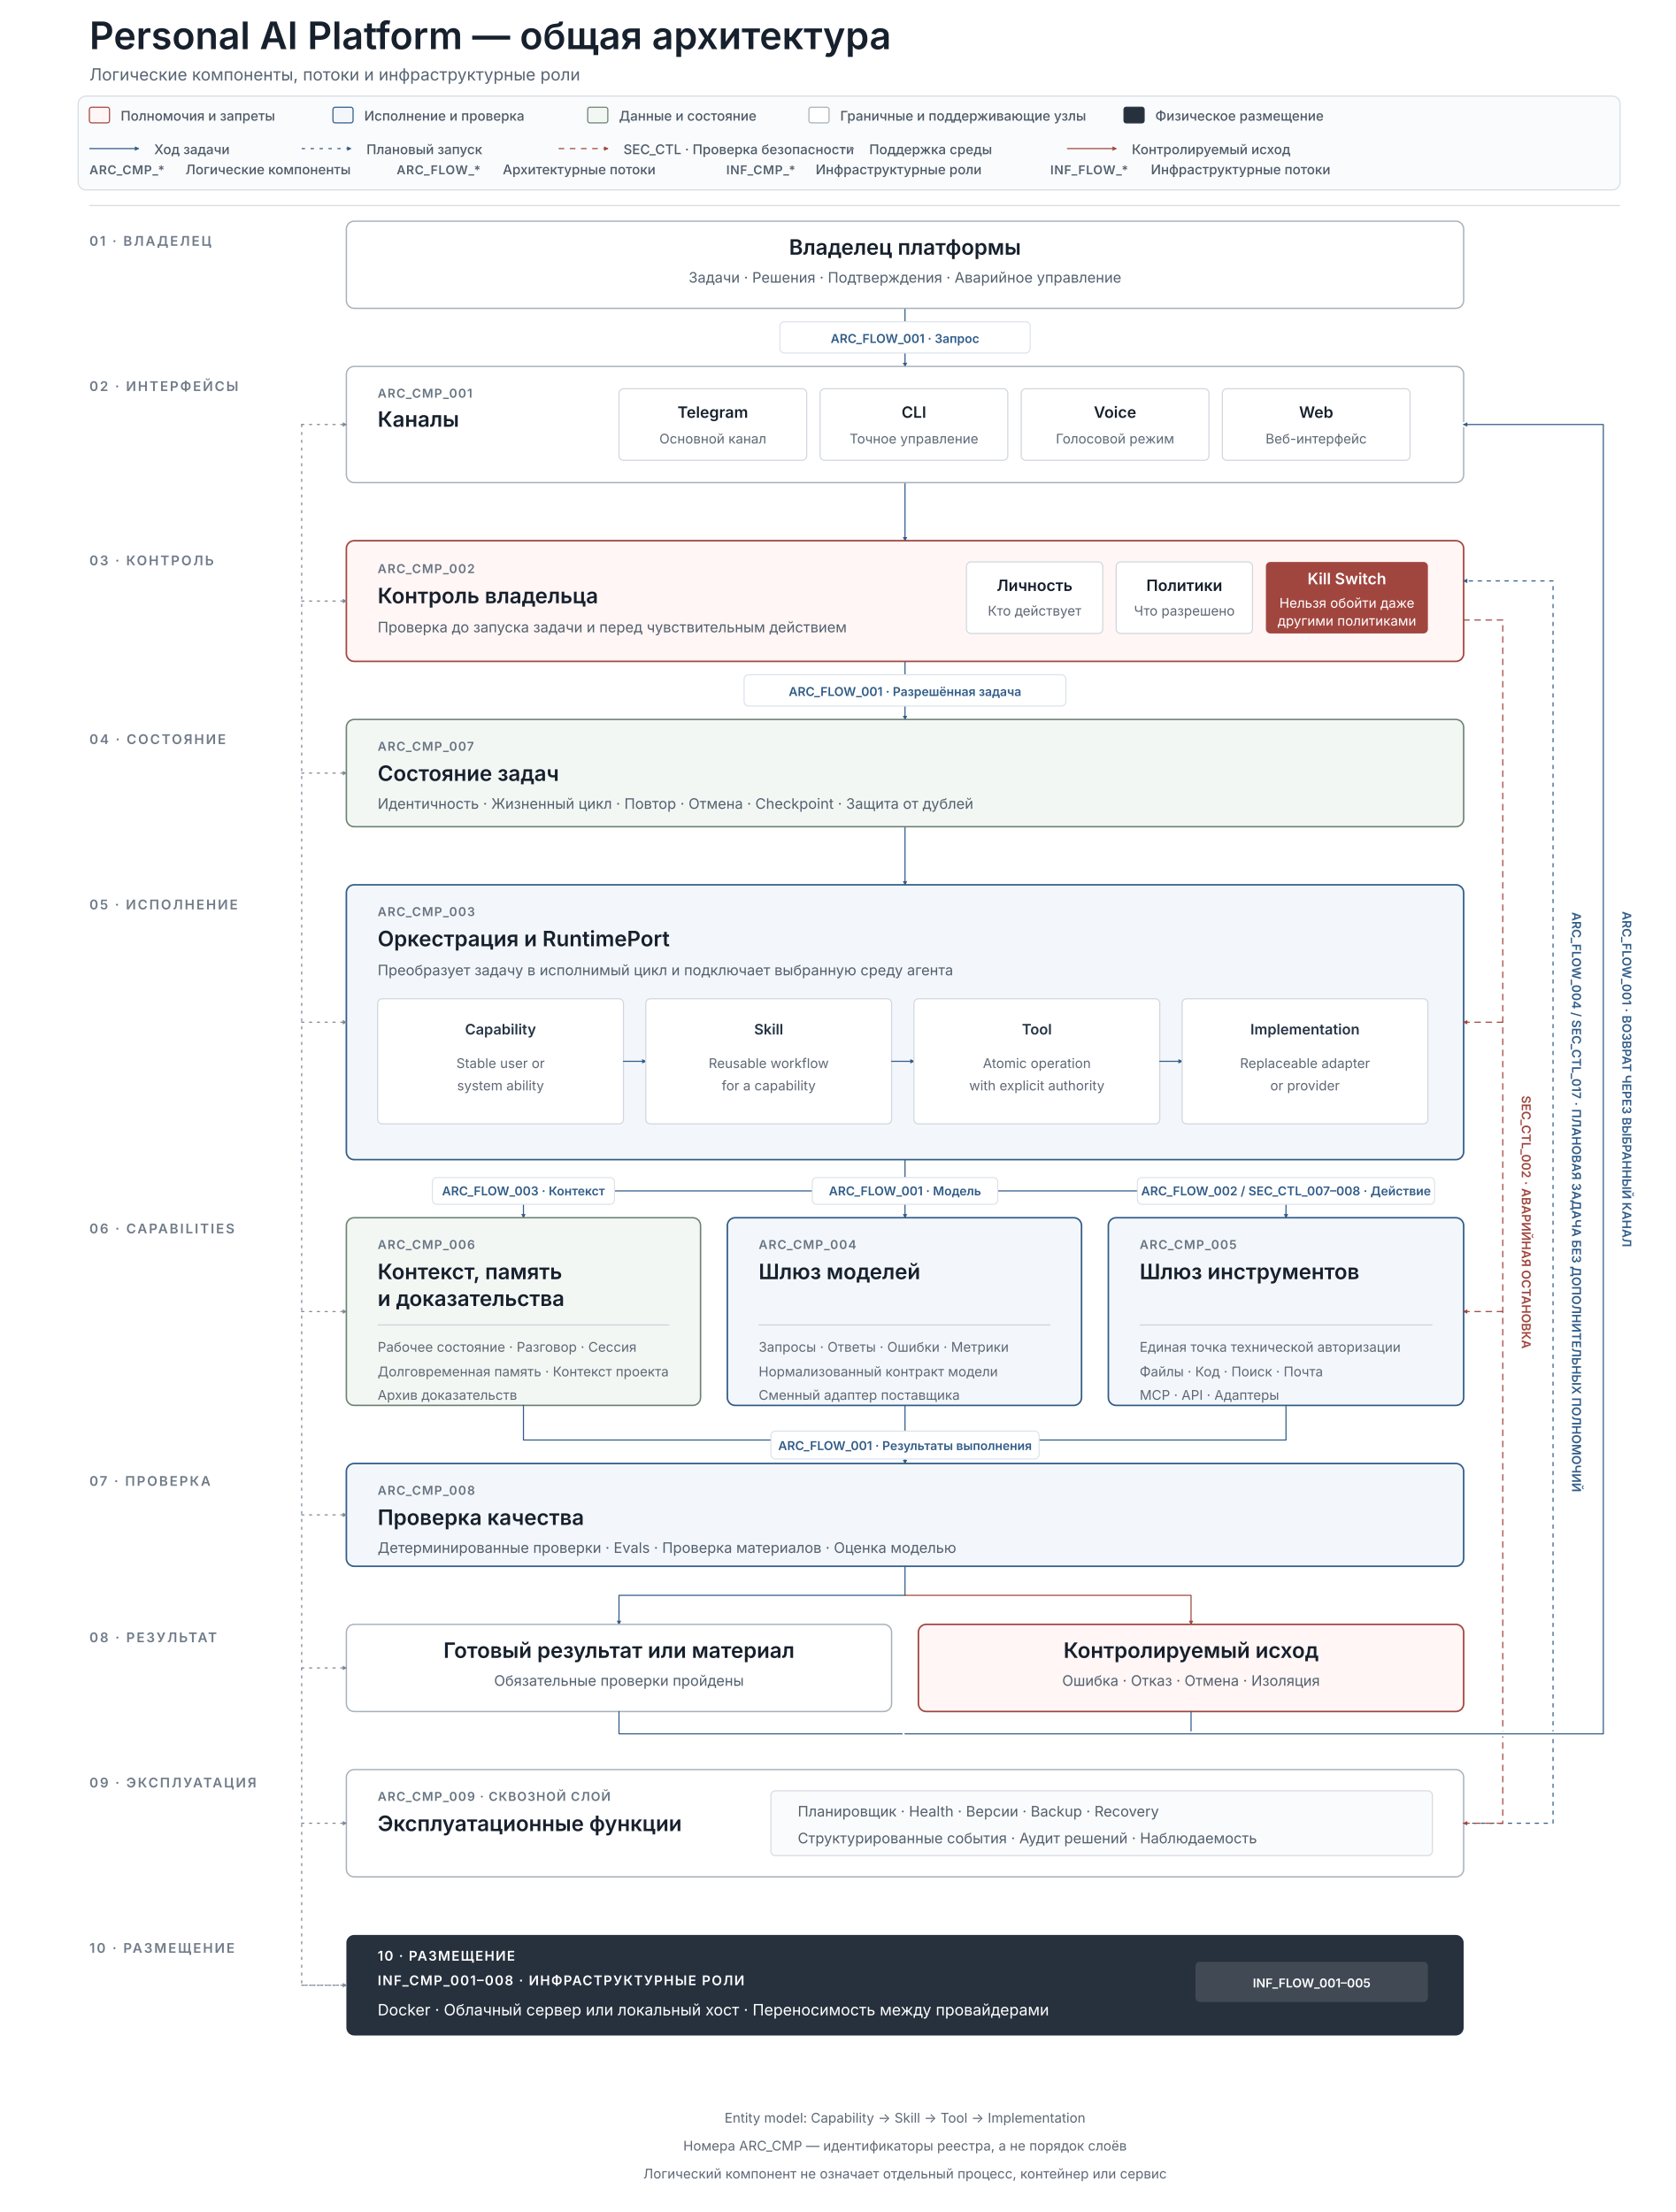
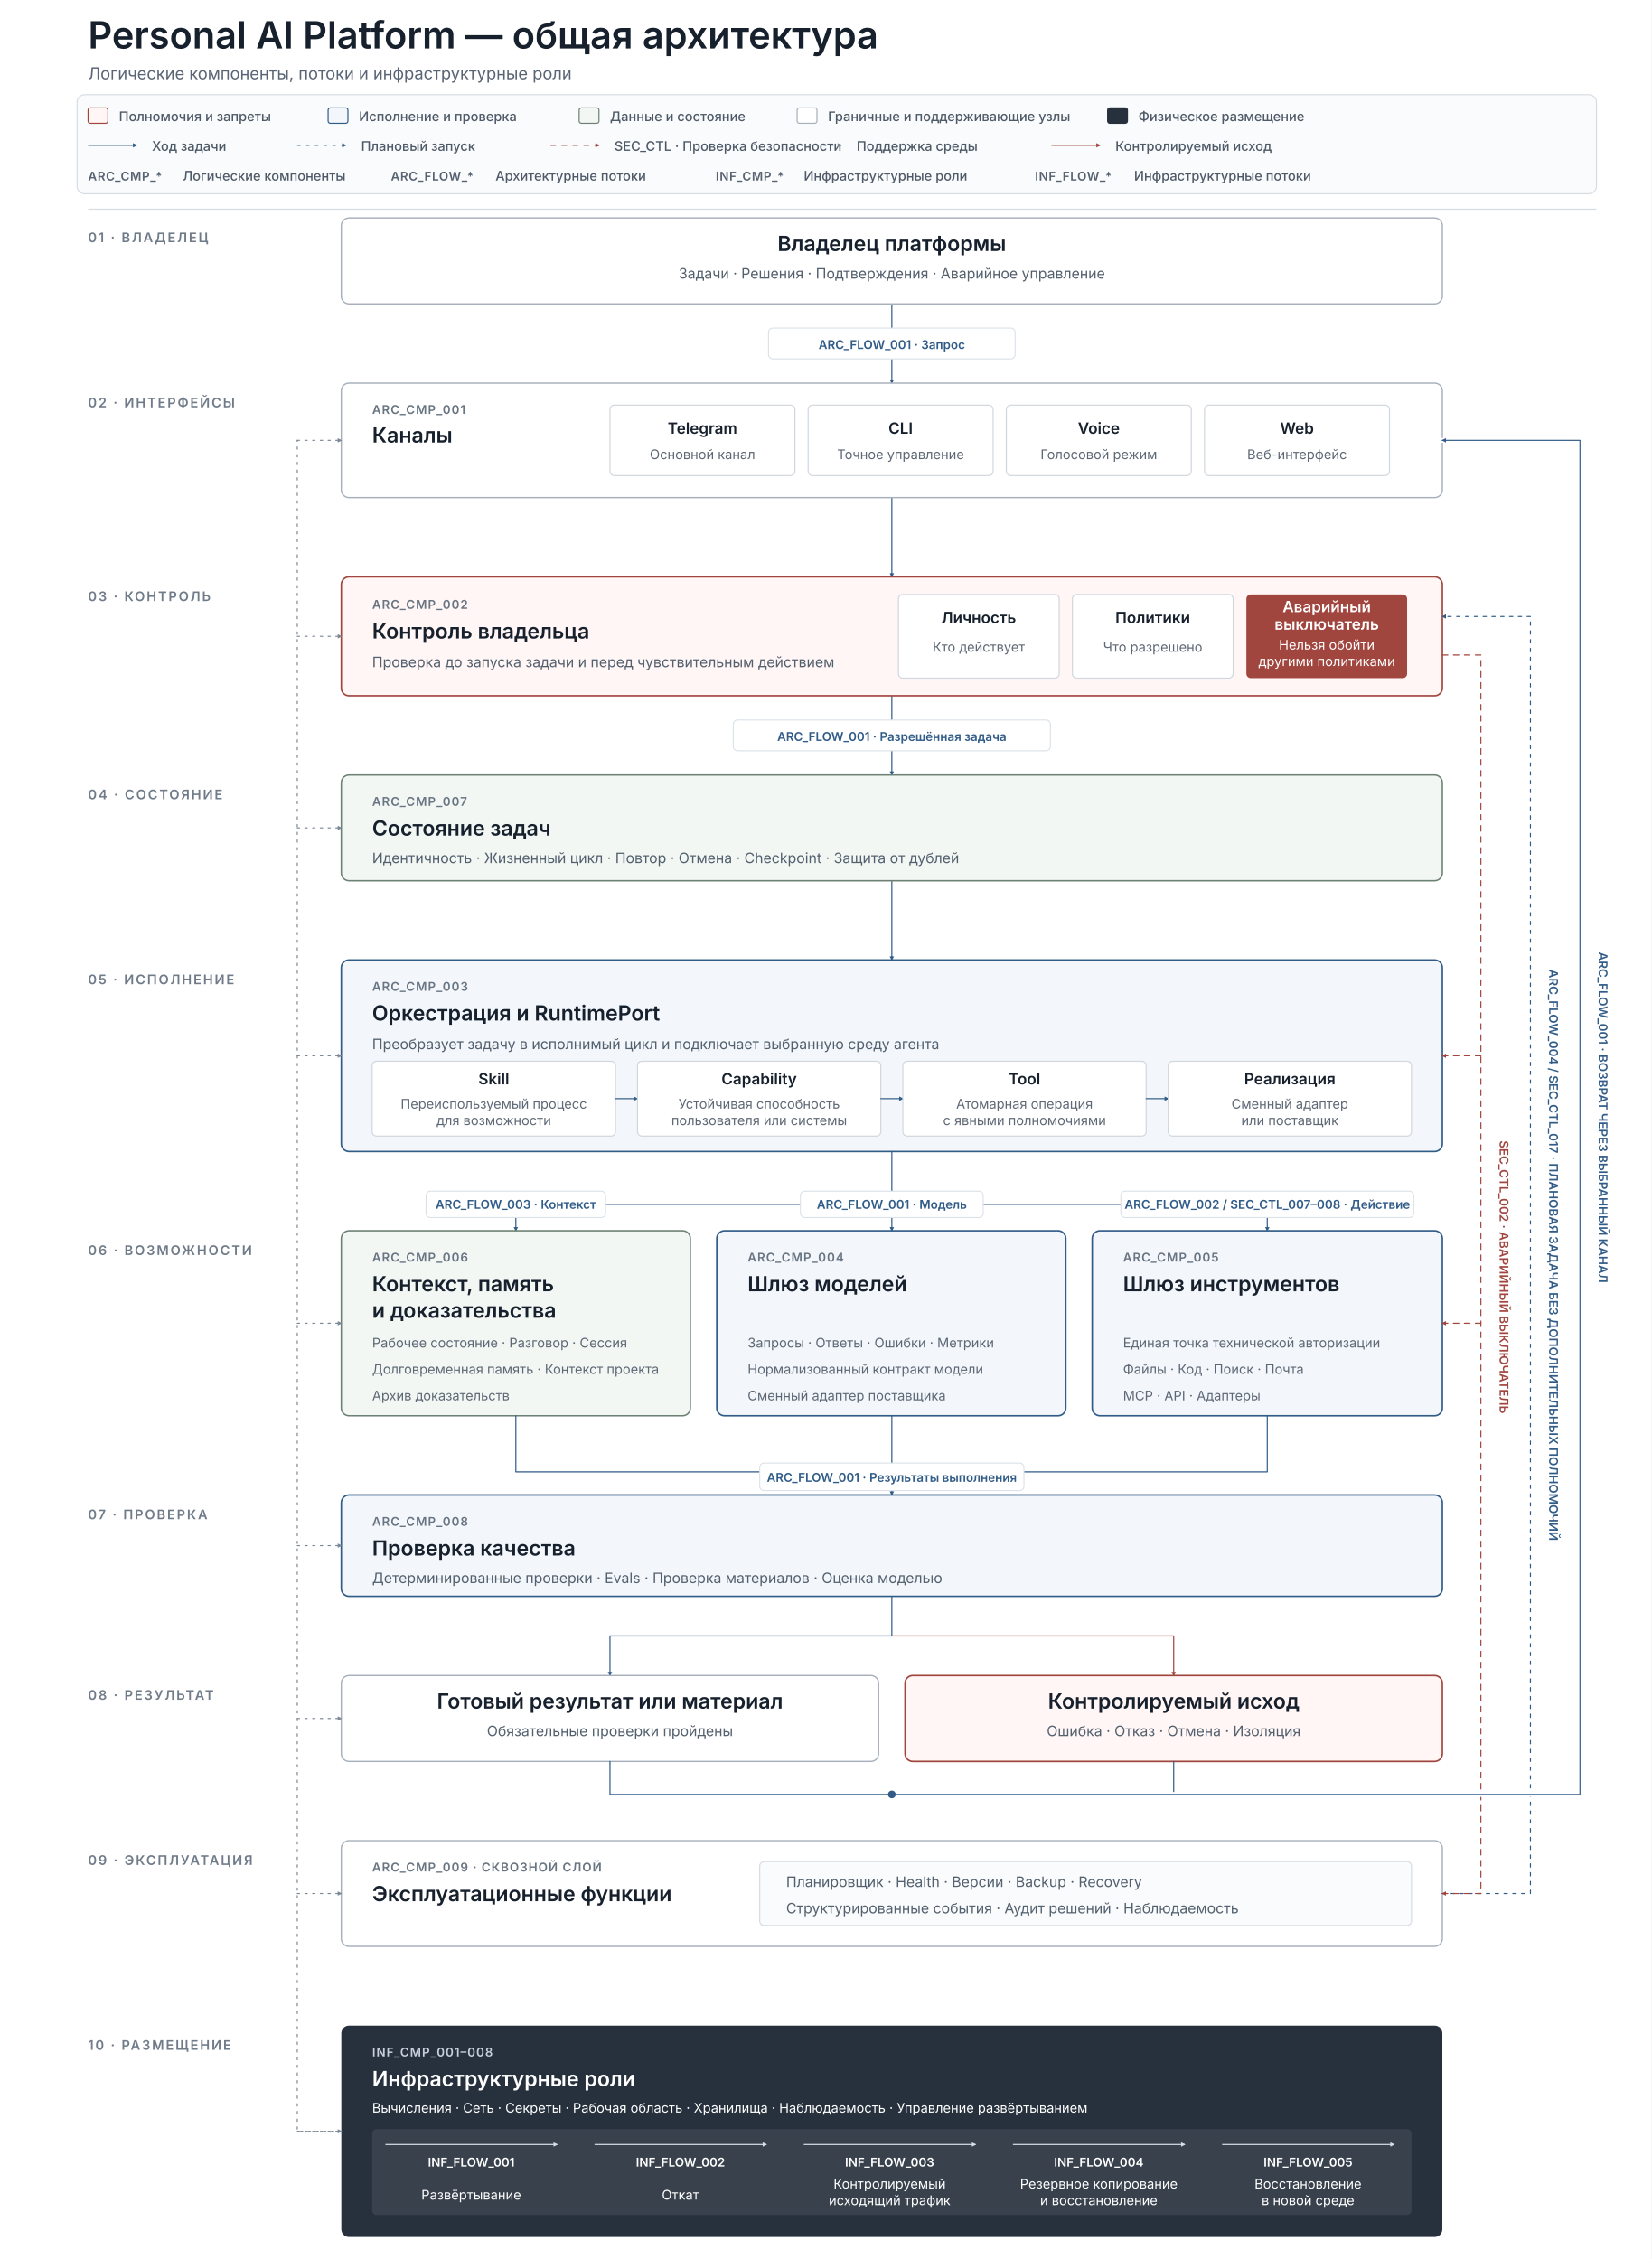
- <svg xmlns="http://www.w3.org/2000/svg" width="1500" height="1980" viewBox="0 0 1500 1980" role="img" aria-labelledby="title desc">
+ <svg xmlns="http://www.w3.org/2000/svg" width="1500" height="2052" viewBox="0 0 1500 2052" role="img" aria-labelledby="title desc">
  <defs>
    <marker id="arrow-main" viewBox="0 0 10 10" refX="8.2" refY="5" markerWidth="4" markerHeight="4" orient="auto-start-reverse">
      <path d="M0 0L10 5L0 10Z" fill="#315C88" />
    </marker>
    <marker id="arrow-control" viewBox="0 0 10 10" refX="8.2" refY="5" markerWidth="4" markerHeight="4" orient="auto-start-reverse">
      <path d="M0 0L10 5L0 10Z" fill="#A1463F" />
    </marker>
    <marker id="arrow-support" viewBox="0 0 10 10" refX="8.2" refY="5" markerWidth="4" markerHeight="4" orient="auto-start-reverse">
      <path d="M0 0L10 5L0 10Z" fill="#7D8895" />
+     </marker>
+     <marker id="arrow-infra" viewBox="0 0 10 10" refX="8.2" refY="5" markerWidth="4" markerHeight="4" orient="auto-start-reverse">
+       <path d="M0 0L10 5L0 10Z" fill="#D6DEE7" />
    </marker>
    <style>
      text { font-family: Inter, "Segoe UI", Arial, sans-serif; fill: #17202D; }
      .title { font-size: 34px; font-weight: 600; }
      .subtitle { font-size: 15px; font-weight: 400; fill: #596574; }
      .legend { font-size: 12px; font-weight: 500; fill: #4E5A68; }
      .legend-id { font-size: 11px; font-weight: 600; letter-spacing: 0.5px; fill: #566271; }
      .layer-no { font-size: 12px; font-weight: 600; letter-spacing: 1.5px; fill: #707B89; }
      .component-id { font-size: 11px; font-weight: 600; letter-spacing: 0.8px; fill: #687482; }
      .component-title { font-size: 19px; font-weight: 600; }
      .component-text { font-size: 13px; font-weight: 400; fill: #53606E; }
      .small-title { font-size: 14px; font-weight: 600; }
      .small-text { font-size: 12px; font-weight: 400; fill: #5E6875; }
      .entity-text { font-size: 13px; font-weight: 600; fill: #263445; }
      .note-text { font-size: 13px; font-weight: 400; fill: #53606E; }
      .flow-text { font-size: 11px; font-weight: 600; fill: #315C88; }
      .control-flow-text { font-size: 11px; font-weight: 600; fill: #A1463F; }
      .inverse-title { font-size: 14px; font-weight: 600; fill: #FFFFFF; }
      .inverse-text { font-size: 12px; font-weight: 400; fill: #FFFFFF; }
      .infra-title { font-size: 12px; font-weight: 600; letter-spacing: 1px; fill: #FFFFFF; }
      .infra-text { font-size: 14px; font-weight: 400; fill: #FFFFFF; }
      .infra-chip { font-size: 11px; font-weight: 600; fill: #FFFFFF; }
+       .infra-component-id { font-size: 11px; font-weight: 600; letter-spacing: 0.8px; fill: #C8D1DB; }
+       .infra-component-title { font-size: 19px; font-weight: 600; fill: #FFFFFF; }
+       .infra-small-text { font-size: 12px; font-weight: 400; fill: #FFFFFF; }
      .main-line { fill: none; stroke: #315C88; stroke-width: 1; stroke-linecap: round; stroke-linejoin: round; marker-end: url(#arrow-main); }
      .branch-line { fill: none; stroke: #315C88; stroke-width: 1; stroke-linecap: round; stroke-linejoin: round; marker-end: url(#arrow-main); }
      .bus-line { fill: none; stroke: #315C88; stroke-width: 1; stroke-linecap: round; stroke-linejoin: round; }
      .control-line { fill: none; stroke: #A1463F; stroke-width: 1; stroke-dasharray: 5 5; stroke-linecap: round; stroke-linejoin: round; marker-end: url(#arrow-control); }
      .control-rail { fill: none; stroke: #A1463F; stroke-width: 1; stroke-dasharray: 5 5; stroke-linecap: round; stroke-linejoin: round; }
      .failure-line { fill: none; stroke: #A1463F; stroke-width: 1; stroke-linecap: round; stroke-linejoin: round; marker-end: url(#arrow-control); }
      .scheduled-line { fill: none; stroke: #315C88; stroke-width: 1; stroke-dasharray: 3 5; stroke-linecap: round; stroke-linejoin: round; marker-end: url(#arrow-main); }
      .support-line { fill: none; stroke: #7D8895; stroke-width: 1; stroke-dasharray: 2 5; stroke-linecap: round; stroke-linejoin: round; marker-end: url(#arrow-support); }
      .support-rail { fill: none; stroke: #7D8895; stroke-width: 1; stroke-dasharray: 2 5; stroke-linecap: round; stroke-linejoin: round; }
      .neutral-card { fill: #FFFFFF; stroke: #A7B0BB; stroke-width: 1.2; }
      .control-card { fill: #FFF6F5; stroke: #A1463F; stroke-width: 1.4; }
      .execution-card { fill: #F3F7FB; stroke: #315C88; stroke-width: 1.4; }
      .data-card { fill: #F3F7F4; stroke: #6C8173; stroke-width: 1.3; }
      .label-box { fill: #FFFFFF; stroke: #D1D7DE; stroke-width: 1; }
      .inner-card { fill: #FFFFFF; stroke: #D1D7DE; stroke-width: 1; }
      .detail-panel { fill: #FAFBFC; stroke: #D7DCE2; stroke-width: 1; }
      .flow-label { fill: #FFFFFF; stroke: #D9E1E8; stroke-width: 0.9; }
    </style>
  </defs>
-   <rect width="1500" height="1980" fill="#FFFFFF" />
+   <rect width="1500" height="2052" fill="#FFFFFF" />
  <text x="80" y="44" class="title">Personal AI Platform — общая архитектура</text>
  <text x="80" y="72" class="subtitle">Логические компоненты, потоки и инфраструктурные роли</text>
-   <rect x="70" y="86" width="1380" height="84" rx="7" fill="#FAFBFC" stroke="#D7DCE2" stroke-width="1" />
-   <g transform="translate(80 96)">
+   <rect x="70" y="86" width="1380" height="90" rx="7" fill="#FAFBFC" stroke="#D7DCE2" stroke-width="1" />
+   <g transform="translate(80 98)">
    <rect x="0" y="0" width="18" height="14" rx="2" fill="#FFF6F5" stroke="#A1463F" />
    <text x="28" y="12" class="legend">Полномочия и запреты</text>
    <rect x="218" y="0" width="18" height="14" rx="2" fill="#F3F7FB" stroke="#315C88" />
    <text x="246" y="12" class="legend">Исполнение и проверка</text>
    <rect x="446" y="0" width="18" height="14" rx="2" fill="#F3F7F4" stroke="#6C8173" />
    <text x="474" y="12" class="legend">Данные и состояние</text>
    <rect x="644" y="0" width="18" height="14" rx="2" fill="#FFFFFF" stroke="#A7B0BB" />
    <text x="672" y="12" class="legend">Граничные и поддерживающие узлы</text>
    <rect x="926" y="0" width="18" height="14" rx="2" fill="#27313D" stroke="#27313D" />
    <text x="954" y="12" class="legend">Физическое размещение</text>
  </g>
-   <g transform="translate(80 126)">
+   <g transform="translate(80 125)">
    <line x1="0" y1="7" x2="44" y2="7" stroke="#315C88" stroke-width="1" marker-end="url(#arrow-main)" />
    <text x="58" y="12" class="legend">Ход задачи</text>
    <line x1="190" y1="7" x2="234" y2="7" stroke="#315C88" stroke-width="1" stroke-dasharray="3 5" marker-end="url(#arrow-main)" />
    <text x="248" y="12" class="legend">Плановый запуск</text>
    <line x1="420" y1="7" x2="464" y2="7" stroke="#A1463F" stroke-width="1" stroke-dasharray="5 5" marker-end="url(#arrow-control)" />
    <text x="478" y="12" class="legend">SEC_CTL · Проверка безопасности</text>
    <line x1="640" y1="7" x2="684" y2="7" stroke="#7D8895" stroke-width="1" stroke-dasharray="2 5" marker-end="url(#arrow-support)" />
    <text x="698" y="12" class="legend">Поддержка среды</text>
    <line x1="875" y1="7" x2="919" y2="7" stroke="#A1463F" stroke-width="1" marker-end="url(#arrow-control)" />
    <text x="933" y="12" class="legend">Контролируемый исход</text>
  </g>
-   <g transform="translate(80 156)">
-     <text x="0" y="0" class="legend-id">ARC_CMP_*</text>
-     <text x="86" y="0" class="legend">Логические компоненты</text>
-     <text x="275" y="0" class="legend-id">ARC_FLOW_*</text>
-     <text x="370" y="0" class="legend">Архитектурные потоки</text>
-     <text x="570" y="0" class="legend-id">INF_CMP_*</text>
-     <text x="650" y="0" class="legend">Инфраструктурные роли</text>
-     <text x="860" y="0" class="legend-id">INF_FLOW_*</text>
-     <text x="950" y="0" class="legend">Инфраструктурные потоки</text>
-   </g>
-   <line x1="80" y1="184" x2="1450" y2="184" stroke="#D7DCE2" />
+   <g transform="translate(80 152)">
+     <text x="0" y="12" class="legend-id">ARC_CMP_*</text>
+     <text x="86" y="12" class="legend">Логические компоненты</text>
+     <text x="275" y="12" class="legend-id">ARC_FLOW_*</text>
+     <text x="370" y="12" class="legend">Архитектурные потоки</text>
+     <text x="570" y="12" class="legend-id">INF_CMP_*</text>
+     <text x="650" y="12" class="legend">Инфраструктурные роли</text>
+     <text x="860" y="12" class="legend-id">INF_FLOW_*</text>
+     <text x="950" y="12" class="legend">Инфраструктурные потоки</text>
+   </g>
+   <line x1="80" y1="190" x2="1450" y2="190" stroke="#D7DCE2" />
  <g>
    <text x="80" y="220" class="layer-no">01 · ВЛАДЕЛЕЦ</text>
-     <text x="80" y="350" class="layer-no">02 · ИНТЕРФЕЙСЫ</text>
-     <text x="80" y="506" class="layer-no">03 · КОНТРОЛЬ</text>
-     <text x="80" y="666" class="layer-no">04 · СОСТОЯНИЕ</text>
-     <text x="80" y="814" class="layer-no">05 · ИСПОЛНЕНИЕ</text>
-     <text x="80" y="1104" class="layer-no">06 · CAPABILITIES</text>
-     <text x="80" y="1330" class="layer-no">07 · ПРОВЕРКА</text>
-     <text x="80" y="1470" class="layer-no">08 · РЕЗУЛЬТАТ</text>
-     <text x="80" y="1600" class="layer-no">09 · ЭКСПЛУАТАЦИЯ</text>
-     <text x="80" y="1748" class="layer-no">10 · РАЗМЕЩЕНИЕ</text>
-   </g>
-   <path class="main-line" d="M810 276V328" />
-   <path class="main-line" d="M810 432V484" />
-   <path class="main-line" d="M810 592V644" />
-   <path class="main-line" d="M810 740V792" />
+     <text x="80" y="370" class="layer-no">02 · ИНТЕРФЕЙСЫ</text>
+     <text x="80" y="546" class="layer-no">03 · КОНТРОЛЬ</text>
+     <text x="80" y="726" class="layer-no">04 · СОСТОЯНИЕ</text>
+     <text x="80" y="894" class="layer-no">05 · ИСПОЛНЕНИЕ</text>
+     <text x="80" y="1140" class="layer-no">06 · ВОЗМОЖНОСТИ</text>
+     <text x="80" y="1380" class="layer-no">07 · ПРОВЕРКА</text>
+     <text x="80" y="1544" class="layer-no">08 · РЕЗУЛЬТАТ</text>
+     <text x="80" y="1694" class="layer-no">09 · ЭКСПЛУАТАЦИЯ</text>
+     <text x="80" y="1862" class="layer-no">10 · РАЗМЕЩЕНИЕ</text>
+   </g>
+   <path class="main-line" d="M810 276V348" />
+   <path class="main-line" d="M810 452V524" />
+   <path class="main-line" d="M810 632V704" />
+   <path class="main-line" d="M810 800V872" />
  <g>
    <rect x="310" y="198" width="1000" height="78" rx="7" class="neutral-card" />
    <text x="810" y="228" class="component-title" text-anchor="middle">Владелец платформы</text>
    <text x="810" y="253" class="component-text" text-anchor="middle">Задачи · Решения · Подтверждения · Аварийное управление</text>
  </g>
-   <g>
+   <g transform="translate(0 20)">
    <rect x="310" y="328" width="1000" height="104" rx="7" class="neutral-card" />
    <text x="338" y="356" class="component-id">ARC_CMP_001</text>
    <text x="338" y="382" class="component-title">Каналы</text>
    <rect x="554" y="348" width="168" height="64" rx="4" class="inner-card" />
    <rect x="734" y="348" width="168" height="64" rx="4" class="inner-card" />
    <rect x="914" y="348" width="168" height="64" rx="4" class="inner-card" />
    <rect x="1094" y="348" width="168" height="64" rx="4" class="inner-card" />
    <text x="638" y="374" class="small-title" text-anchor="middle">Telegram</text>
    <text x="638" y="397" class="small-text" text-anchor="middle">Основной канал</text>
    <text x="818" y="374" class="small-title" text-anchor="middle">CLI</text>
    <text x="818" y="397" class="small-text" text-anchor="middle">Точное управление</text>
    <text x="998" y="374" class="small-title" text-anchor="middle">Voice</text>
    <text x="998" y="397" class="small-text" text-anchor="middle">Голосовой режим</text>
    <text x="1178" y="374" class="small-title" text-anchor="middle">Web</text>
    <text x="1178" y="397" class="small-text" text-anchor="middle">Веб-интерфейс</text>
  </g>
-   <g>
+   <g transform="translate(0 40)">
    <rect x="310" y="484" width="1000" height="108" rx="7" class="control-card" />
    <text x="338" y="513" class="component-id">ARC_CMP_002</text>
    <text x="338" y="540" class="component-title">Контроль владельца</text>
    <text x="338" y="566" class="component-text">Проверка до запуска задачи и перед чувствительным действием</text>
-     <rect x="865" y="503" width="122" height="64" rx="4" class="inner-card" />
-     <text x="926" y="529" class="small-title" text-anchor="middle">Личность</text>
-     <text x="926" y="551" class="small-text" text-anchor="middle">Кто действует</text>
-     <rect x="999" y="503" width="122" height="64" rx="4" class="inner-card" />
-     <text x="1060" y="529" class="small-title" text-anchor="middle">Политики</text>
-     <text x="1060" y="551" class="small-text" text-anchor="middle">Что разрешено</text>
-     <rect x="1133" y="503" width="145" height="64" rx="4" fill="#A1463F" />
-     <text x="1205.5" y="523" class="inverse-title" text-anchor="middle">Kill Switch</text>
-     <text x="1205.5" y="544" class="inverse-text" text-anchor="middle">Нельзя обойти даже</text>
-     <text x="1205.5" y="560" class="inverse-text" text-anchor="middle">другими политиками</text>
-   </g>
-   <g>
+     <rect x="816" y="500" width="146" height="76" rx="4" class="inner-card" />
+     <text x="889" y="526" class="small-title" text-anchor="middle">Личность</text>
+     <text x="889" y="552" class="small-text" text-anchor="middle">Кто действует</text>
+     <rect x="974" y="500" width="146" height="76" rx="4" class="inner-card" />
+     <text x="1047" y="526" class="small-title" text-anchor="middle">Политики</text>
+     <text x="1047" y="552" class="small-text" text-anchor="middle">Что разрешено</text>
+     <rect x="1132" y="500" width="146" height="76" rx="4" fill="#A1463F" />
+     <text x="1205" y="516" class="inverse-title" text-anchor="middle">Аварийный</text>
+     <text x="1205" y="532" class="inverse-title" text-anchor="middle">выключатель</text>
+     <text x="1205" y="550" class="inverse-text" text-anchor="middle">Нельзя обойти</text>
+     <text x="1205" y="565" class="inverse-text" text-anchor="middle">другими политиками</text>
+   </g>
+   <g transform="translate(0 60)">
    <rect x="310" y="644" width="1000" height="96" rx="7" class="data-card" />
    <text x="338" y="672" class="component-id">ARC_CMP_007</text>
    <text x="338" y="699" class="component-title">Состояние задач</text>
    <text x="338" y="724" class="component-text">Идентичность · Жизненный цикл · Повтор · Отмена · Checkpoint · Защита от дублей</text>
  </g>
-   <g>
-     <rect x="310" y="792" width="1000" height="246" rx="7" class="execution-card" />
+   <g transform="translate(0 80)">
+     <rect x="310" y="792" width="1000" height="174" rx="7" class="execution-card" />
    <text x="338" y="820" class="component-id">ARC_CMP_003</text>
    <text x="338" y="847" class="component-title">Оркестрация и RuntimePort</text>
    <text x="338" y="873" class="component-text">Преобразует задачу в исполнимый цикл и подключает выбранную среду агента</text>
-     <rect x="338" y="894" width="220" height="112" rx="4" class="inner-card" />
-     <text x="448" y="926" class="entity-text" text-anchor="middle">Capability</text>
-     <text x="448" y="956" class="small-text" text-anchor="middle">Stable user or</text>
-     <text x="448" y="976" class="small-text" text-anchor="middle">system ability</text>
-     <path class="branch-line" d="M558 950H578" />
-     <rect x="578" y="894" width="220" height="112" rx="4" class="inner-card" />
-     <text x="688" y="926" class="entity-text" text-anchor="middle">Skill</text>
-     <text x="688" y="956" class="small-text" text-anchor="middle">Reusable workflow</text>
-     <text x="688" y="976" class="small-text" text-anchor="middle">for a capability</text>
-     <path class="branch-line" d="M798 950H818" />
-     <rect x="818" y="894" width="220" height="112" rx="4" class="inner-card" />
-     <text x="928" y="926" class="entity-text" text-anchor="middle">Tool</text>
-     <text x="928" y="956" class="small-text" text-anchor="middle">Atomic operation</text>
-     <text x="928" y="976" class="small-text" text-anchor="middle">with explicit authority</text>
-     <path class="branch-line" d="M1038 950H1058" />
-     <rect x="1058" y="894" width="220" height="112" rx="4" class="inner-card" />
-     <text x="1168" y="926" class="entity-text" text-anchor="middle">Implementation</text>
-     <text x="1168" y="956" class="small-text" text-anchor="middle">Replaceable adapter</text>
-     <text x="1168" y="976" class="small-text" text-anchor="middle">or provider</text>
-   </g>
-   <g transform="translate(0 122)">
-     <path class="bus-line" d="M810 916V944H468.5M810 944H1151" />
+     <rect x="338" y="884" width="221" height="68" rx="4" class="inner-card" />
+     <text x="448.5" y="905" class="small-title" text-anchor="middle">Skill</text>
+     <text x="448.5" y="927" class="small-text" text-anchor="middle">Переиспользуемый процесс</text>
+     <text x="448.5" y="942" class="small-text" text-anchor="middle">для возможности</text>
+     <path class="branch-line" d="M559 918H579" />
+     <rect x="579" y="884" width="221" height="68" rx="4" class="inner-card" />
+     <text x="689.5" y="905" class="small-title" text-anchor="middle">Capability</text>
+     <text x="689.5" y="927" class="small-text" text-anchor="middle">Устойчивая способность</text>
+     <text x="689.5" y="942" class="small-text" text-anchor="middle">пользователя или системы</text>
+     <path class="branch-line" d="M800 918H820" />
+     <rect x="820" y="884" width="221" height="68" rx="4" class="inner-card" />
+     <text x="930.5" y="905" class="small-title" text-anchor="middle">Tool</text>
+     <text x="930.5" y="927" class="small-text" text-anchor="middle">Атомарная операция</text>
+     <text x="930.5" y="942" class="small-text" text-anchor="middle">с явными полномочиями</text>
+     <path class="branch-line" d="M1041 918H1061" />
+     <rect x="1061" y="884" width="221" height="68" rx="4" class="inner-card" />
+     <text x="1171.5" y="905" class="small-title" text-anchor="middle">Реализация</text>
+     <text x="1171.5" y="927" class="small-text" text-anchor="middle">Сменный адаптер</text>
+     <text x="1171.5" y="942" class="small-text" text-anchor="middle">или поставщик</text>
+   </g>
+   <g transform="translate(0 150)">
+     <path class="bus-line" d="M810 896V944H468.5M810 944H1151" />
    <path class="branch-line" d="M468.5 944V968" />
    <path class="branch-line" d="M810 944V968" />
    <path class="branch-line" d="M1151 944V968" />
    <rect x="387" y="932" width="163" height="24" rx="4" class="flow-label" />
    <text x="468.5" y="948" class="flow-text" text-anchor="middle">ARC_FLOW_003 · Контекст</text>
    <rect x="727" y="932" width="166" height="24" rx="4" class="flow-label" />
    <text x="810" y="948" class="flow-text" text-anchor="middle">ARC_FLOW_001 · Модель</text>
    <rect x="1018" y="932" width="266" height="24" rx="4" class="flow-label" />
    <text x="1151" y="948" class="flow-text" text-anchor="middle">ARC_FLOW_002 / SEC_CTL_007–008 · Действие</text>
    <g>
      <rect x="310" y="968" width="317" height="168" rx="7" class="data-card" />
      <text x="338" y="996" class="component-id">ARC_CMP_006</text>
      <text x="338" y="1023" class="component-title">Контекст, память</text>
      <text x="338" y="1047" class="component-title">и доказательства</text>
-       <line x1="338" y1="1064" x2="599" y2="1064" stroke="#CBD3DB" stroke-width="1" />
-       <text x="338" y="1088" class="small-text">Рабочее состояние · Разговор · Сессия</text>
-       <text x="338" y="1110" class="small-text">Долговременная память · Контекст проекта</text>
-       <text x="338" y="1131" class="small-text">Архив доказательств</text>
+       <text x="338" y="1074" class="small-text">Рабочее состояние · Разговор · Сессия</text>
+       <text x="338" y="1098" class="small-text">Долговременная память · Контекст проекта</text>
+       <text x="338" y="1122" class="small-text">Архив доказательств</text>
    </g>
    <g>
      <rect x="651" y="968" width="317" height="168" rx="7" class="execution-card" />
      <text x="679" y="996" class="component-id">ARC_CMP_004</text>
      <text x="679" y="1023" class="component-title">Шлюз моделей</text>
-       <line x1="679" y1="1064" x2="940" y2="1064" stroke="#CBD3DB" stroke-width="1" />
-       <text x="679" y="1088" class="small-text">Запросы · Ответы · Ошибки · Метрики</text>
-       <text x="679" y="1110" class="small-text">Нормализованный контракт модели</text>
-       <text x="679" y="1131" class="small-text">Сменный адаптер поставщика</text>
+       <text x="679" y="1074" class="small-text">Запросы · Ответы · Ошибки · Метрики</text>
+       <text x="679" y="1098" class="small-text">Нормализованный контракт модели</text>
+       <text x="679" y="1122" class="small-text">Сменный адаптер поставщика</text>
    </g>
    <g>
      <rect x="992" y="968" width="318" height="168" rx="7" class="execution-card" />
      <text x="1020" y="996" class="component-id">ARC_CMP_005</text>
      <text x="1020" y="1023" class="component-title">Шлюз инструментов</text>
-       <line x1="1020" y1="1064" x2="1282" y2="1064" stroke="#CBD3DB" stroke-width="1" />
-       <text x="1020" y="1088" class="small-text">Единая точка технической авторизации</text>
-       <text x="1020" y="1110" class="small-text">Файлы · Код · Поиск · Почта</text>
-       <text x="1020" y="1131" class="small-text">MCP · API · Адаптеры</text>
-     </g>
-     <path class="bus-line" d="M468.5 1136V1167H1151M810 1136V1167M1151 1136V1167" />
-     <path class="branch-line" d="M810 1167V1188" />
-     <rect x="690" y="1159" width="240" height="25" rx="4" class="flow-label" />
-     <text x="810" y="1176" class="flow-text" text-anchor="middle">ARC_FLOW_001 · Результаты выполнения</text>
-     <g>
+       <text x="1020" y="1074" class="small-text">Единая точка технической авторизации</text>
+       <text x="1020" y="1098" class="small-text">Файлы · Код · Поиск · Почта</text>
+       <text x="1020" y="1122" class="small-text">MCP · API · Адаптеры</text>
+     </g>
+     <path class="bus-line" d="M468.5 1136V1187H1151M810 1136V1187M1151 1136V1187" />
+     <path class="branch-line" d="M810 1187V1208" />
+     <rect x="690" y="1179" width="240" height="25" rx="4" class="flow-label" />
+     <text x="810" y="1196" class="flow-text" text-anchor="middle">ARC_FLOW_001 · Результаты выполнения</text>
+     <g transform="translate(0 20)">
      <rect x="310" y="1188" width="1000" height="92" rx="7" class="execution-card" />
      <text x="338" y="1216" class="component-id">ARC_CMP_008</text>
      <text x="338" y="1243" class="component-title">Проверка качества</text>
      <text x="338" y="1268" class="component-text">Детерминированные проверки · Evals · Проверка материалов · Оценка моделью</text>
    </g>
-     <path class="main-line" d="M810 1280V1306H554V1332" />
-     <path class="failure-line" d="M810 1306H1066V1332" />
-     <g>
+     <path class="main-line" d="M810 1300V1336H554V1372" />
+     <path class="failure-line" d="M810 1336H1066V1372" />
+     <g transform="translate(0 40)">
      <rect x="310" y="1332" width="488" height="78" rx="7" class="neutral-card" />
      <text x="554" y="1362" class="component-title" text-anchor="middle">Готовый результат или материал</text>
      <text x="554" y="1387" class="component-text" text-anchor="middle">Обязательные проверки пройдены</text>
    </g>
-     <g>
+     <g transform="translate(0 40)">
      <rect x="822" y="1332" width="488" height="78" rx="7" class="control-card" />
      <text x="1066" y="1362" class="component-title" text-anchor="middle">Контролируемый исход</text>
      <text x="1066" y="1387" class="component-text" text-anchor="middle">Ошибка · Отказ · Отмена · Изоляция</text>
    </g>
-     <path class="bus-line" d="M554 1410V1430H1066M1066 1410V1430" />
-     <g>
+     <path class="bus-line" d="M554 1450V1480H1066M1066 1450V1480" />
+     <g transform="translate(0 60)">
      <rect x="310" y="1462" width="1000" height="96" rx="7" class="neutral-card" />
      <text x="338" y="1490" class="component-id">ARC_CMP_009 · СКВОЗНОЙ СЛОЙ</text>
      <text x="338" y="1517" class="component-title">Эксплуатационные функции</text>
      <rect x="690" y="1481" width="592" height="58" rx="4" class="detail-panel" />
      <text x="714" y="1504" class="component-text">Планировщик · Health · Версии · Backup · Recovery</text>
      <text x="714" y="1528" class="component-text">Структурированные события · Аудит решений · Наблюдаемость</text>
    </g>
-     <g>
-       <rect x="310" y="1610" width="1000" height="90" rx="7" fill="#27313D" />
-       <text x="338" y="1633" class="infra-title">10 · РАЗМЕЩЕНИЕ</text>
-       <text x="338" y="1655" class="infra-title">INF_CMP_001–008 · ИНФРАСТРУКТУРНЫЕ РОЛИ</text>
-       <text x="338" y="1682" class="infra-text">Docker · Облачный сервер или локальный хост · Переносимость между провайдерами</text>
-       <rect x="1070" y="1634" width="208" height="36" rx="4" fill="#FFFFFF" opacity="0.12" />
-       <text x="1174" y="1657" class="infra-chip" text-anchor="middle">INF_FLOW_001–005</text>
-     </g>
-   </g>
-   <path class="support-rail" d="M310 1777H270V380" />
-   <path class="support-line" d="M270 380H310" />
-   <path class="support-line" d="M270 538H310" />
-   <path class="support-line" d="M270 692H310" />
-   <path class="support-line" d="M270 915H310" />
-   <path class="support-line" d="M270 1174H310" />
-   <path class="support-line" d="M270 1356H310" />
-   <path class="support-line" d="M270 1493H310" />
-   <path class="support-line" d="M270 1632H310" />
-   <path class="support-line" d="M270 1777H310" />
-   <path class="scheduled-line" d="M1310 1632H1390V520H1310" />
-   <g transform="translate(1407 1076) rotate(90)">
+     <g transform="translate(0 80)">
+       <rect x="310" y="1610" width="1000" height="192" rx="7" fill="#27313D" />
+       <text x="338" y="1638" class="infra-component-id">INF_CMP_001–008</text>
+       <text x="338" y="1665" class="infra-component-title">Инфраструктурные роли</text>
+       <text x="338" y="1689" class="infra-small-text">Вычисления · Сеть · Секреты · Рабочая область · Хранилища · Наблюдаемость · Управление развёртыванием</text>
+       <rect x="338" y="1704" width="944" height="78" rx="4" fill="#FFFFFF" opacity="0.08" />
+       <line x1="350" y1="1718" x2="506" y2="1718" stroke="#D6DEE7" stroke-width="1" marker-end="url(#arrow-infra)" />
+       <line x1="540" y1="1718" x2="696" y2="1718" stroke="#D6DEE7" stroke-width="1" marker-end="url(#arrow-infra)" />
+       <line x1="730" y1="1718" x2="886" y2="1718" stroke="#D6DEE7" stroke-width="1" marker-end="url(#arrow-infra)" />
+       <line x1="920" y1="1718" x2="1076" y2="1718" stroke="#D6DEE7" stroke-width="1" marker-end="url(#arrow-infra)" />
+       <line x1="1110" y1="1718" x2="1266" y2="1718" stroke="#D6DEE7" stroke-width="1" marker-end="url(#arrow-infra)" />
+       <text x="428" y="1738" class="infra-chip" text-anchor="middle">INF_FLOW_001</text>
+       <text x="428" y="1768" class="infra-small-text" text-anchor="middle">Развёртывание</text>
+       <text x="618" y="1738" class="infra-chip" text-anchor="middle">INF_FLOW_002</text>
+       <text x="618" y="1768" class="infra-small-text" text-anchor="middle">Откат</text>
+       <text x="808" y="1738" class="infra-chip" text-anchor="middle">INF_FLOW_003</text>
+       <text x="808" y="1758" class="infra-small-text" text-anchor="middle">Контролируемый</text>
+       <text x="808" y="1773" class="infra-small-text" text-anchor="middle">исходящий трафик</text>
+       <text x="998" y="1738" class="infra-chip" text-anchor="middle">INF_FLOW_004</text>
+       <text x="998" y="1758" class="infra-small-text" text-anchor="middle">Резервное копирование</text>
+       <text x="998" y="1773" class="infra-small-text" text-anchor="middle">и восстановление</text>
+       <text x="1188" y="1738" class="infra-chip" text-anchor="middle">INF_FLOW_005</text>
+       <text x="1188" y="1758" class="infra-small-text" text-anchor="middle">Восстановление</text>
+       <text x="1188" y="1773" class="infra-small-text" text-anchor="middle">в новой среде</text>
+     </g>
+   </g>
+   <path class="support-rail" d="M310 1936H270V400" />
+   <path class="support-line" d="M270 400H310" />
+   <path class="support-line" d="M270 578H310" />
+   <path class="support-line" d="M270 752H310" />
+   <path class="support-line" d="M270 959H310" />
+   <path class="support-line" d="M270 1202H310" />
+   <path class="support-line" d="M270 1404H310" />
+   <path class="support-line" d="M270 1561H310" />
+   <path class="support-line" d="M270 1720H310" />
+   <path class="support-line" d="M270 1936H310" />
+   <path class="scheduled-line" d="M1310 1720H1390V560H1310" />
+   <g transform="translate(1407 1140) rotate(90)">
    <text x="0" y="0" class="flow-text" text-anchor="middle">ARC_FLOW_004 / SEC_CTL_017 · ПЛАНОВАЯ ЗАДАЧА БЕЗ ДОПОЛНИТЕЛЬНЫХ ПОЛНОМОЧИЙ</text>
  </g>
-   <path class="control-rail" d="M1310 555H1345V1632" />
-   <path class="control-line" d="M1345 915H1310" />
-   <path class="control-line" d="M1345 1174H1310" />
-   <path class="control-line" d="M1345 1632H1310" />
-   <g transform="translate(1362 1094) rotate(90)">
-     <text x="0" y="0" class="control-flow-text" text-anchor="middle">SEC_CTL_002 · АВАРИЙНАЯ ОСТАНОВКА</text>
-   </g>
-   <path d="M810 1552H1435V380H1310" fill="none" stroke="#FFFFFF" stroke-width="4.5" stroke-linecap="round" stroke-linejoin="round" />
-   <path class="main-line" d="M810 1552H1435V380H1310" />
-   <g transform="translate(1452 966) rotate(90)">
+   <path class="control-rail" d="M1310 595H1345V1720" />
+   <path class="control-line" d="M1345 959H1310" />
+   <path class="control-line" d="M1345 1202H1310" />
+   <path class="control-line" d="M1345 1720H1310" />
+   <g transform="translate(1362 1160) rotate(90)">
+     <text x="0" y="0" class="control-flow-text" text-anchor="middle">SEC_CTL_002 · АВАРИЙНЫЙ ВЫКЛЮЧАТЕЛЬ</text>
+   </g>
+   <path d="M810 1630H1435V400H1310" fill="none" stroke="#FFFFFF" stroke-width="4.5" stroke-linecap="round" stroke-linejoin="round" />
+   <path class="main-line" d="M810 1630H1435V400H1310" />
+   <circle cx="810" cy="1630" r="3.5" fill="#315C88" />
+   <g transform="translate(1452 1015) rotate(90)">
    <text x="0" y="0" class="flow-text" text-anchor="middle">ARC_FLOW_001 · ВОЗВРАТ ЧЕРЕЗ ВЫБРАННЫЙ КАНАЛ</text>
  </g>
  <g>
-     <rect x="698" y="288" width="224" height="28" rx="4" class="flow-label" />
-     <text x="810" y="307" class="flow-text" text-anchor="middle">ARC_FLOW_001 · Запрос</text>
-     <rect x="666" y="604" width="288" height="28" rx="4" class="flow-label" />
-     <text x="810" y="623" class="flow-text" text-anchor="middle">ARC_FLOW_001 · Разрешённая задача</text>
-   </g>
-   <text x="810" y="1900" class="small-text" text-anchor="middle">Entity model: Capability → Skill → Tool → Implementation</text>
-   <text x="810" y="1925" class="small-text" text-anchor="middle">Номера ARC_CMP — идентификаторы реестра, а не порядок слоёв</text>
-   <text x="810" y="1950" class="small-text" text-anchor="middle">Логический компонент не означает отдельный процесс, контейнер или сервис</text>
+     <rect x="698" y="298" width="224" height="28" rx="4" class="flow-label" />
+     <text x="810" y="317" class="flow-text" text-anchor="middle">ARC_FLOW_001 · Запрос</text>
+     <rect x="666" y="654" width="288" height="28" rx="4" class="flow-label" />
+     <text x="810" y="673" class="flow-text" text-anchor="middle">ARC_FLOW_001 · Разрешённая задача</text>
+   </g>
</svg>
